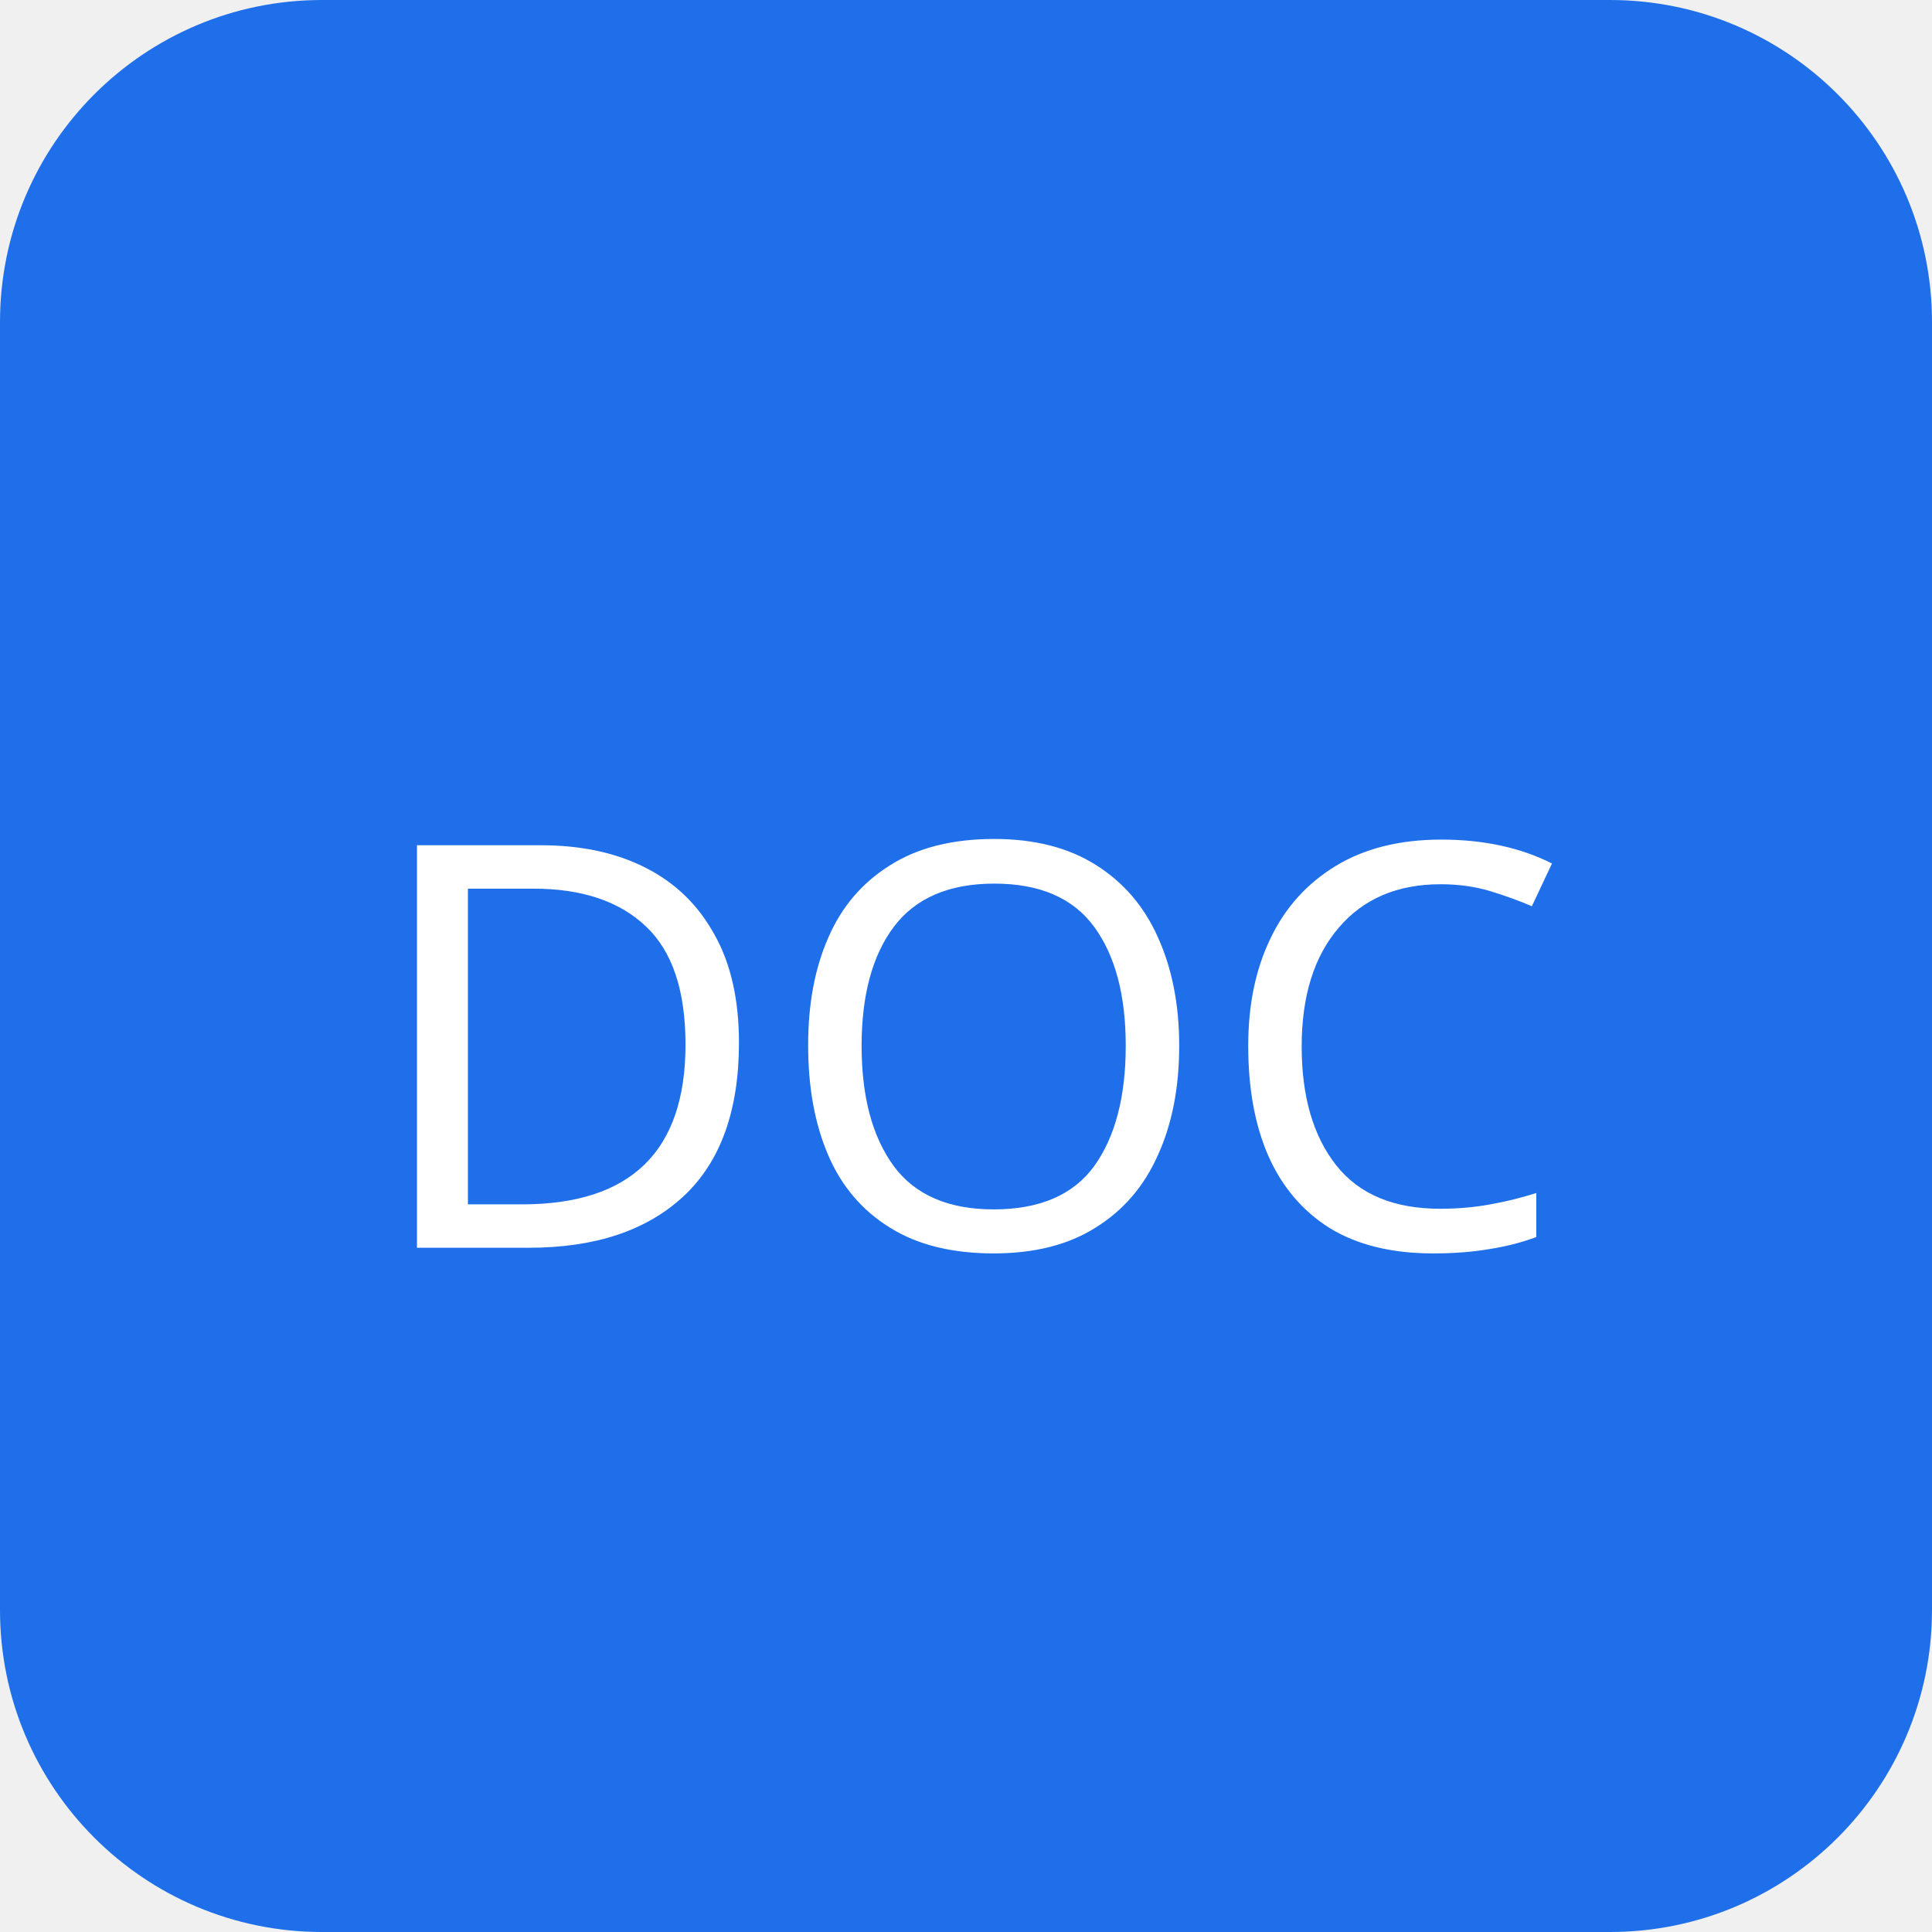
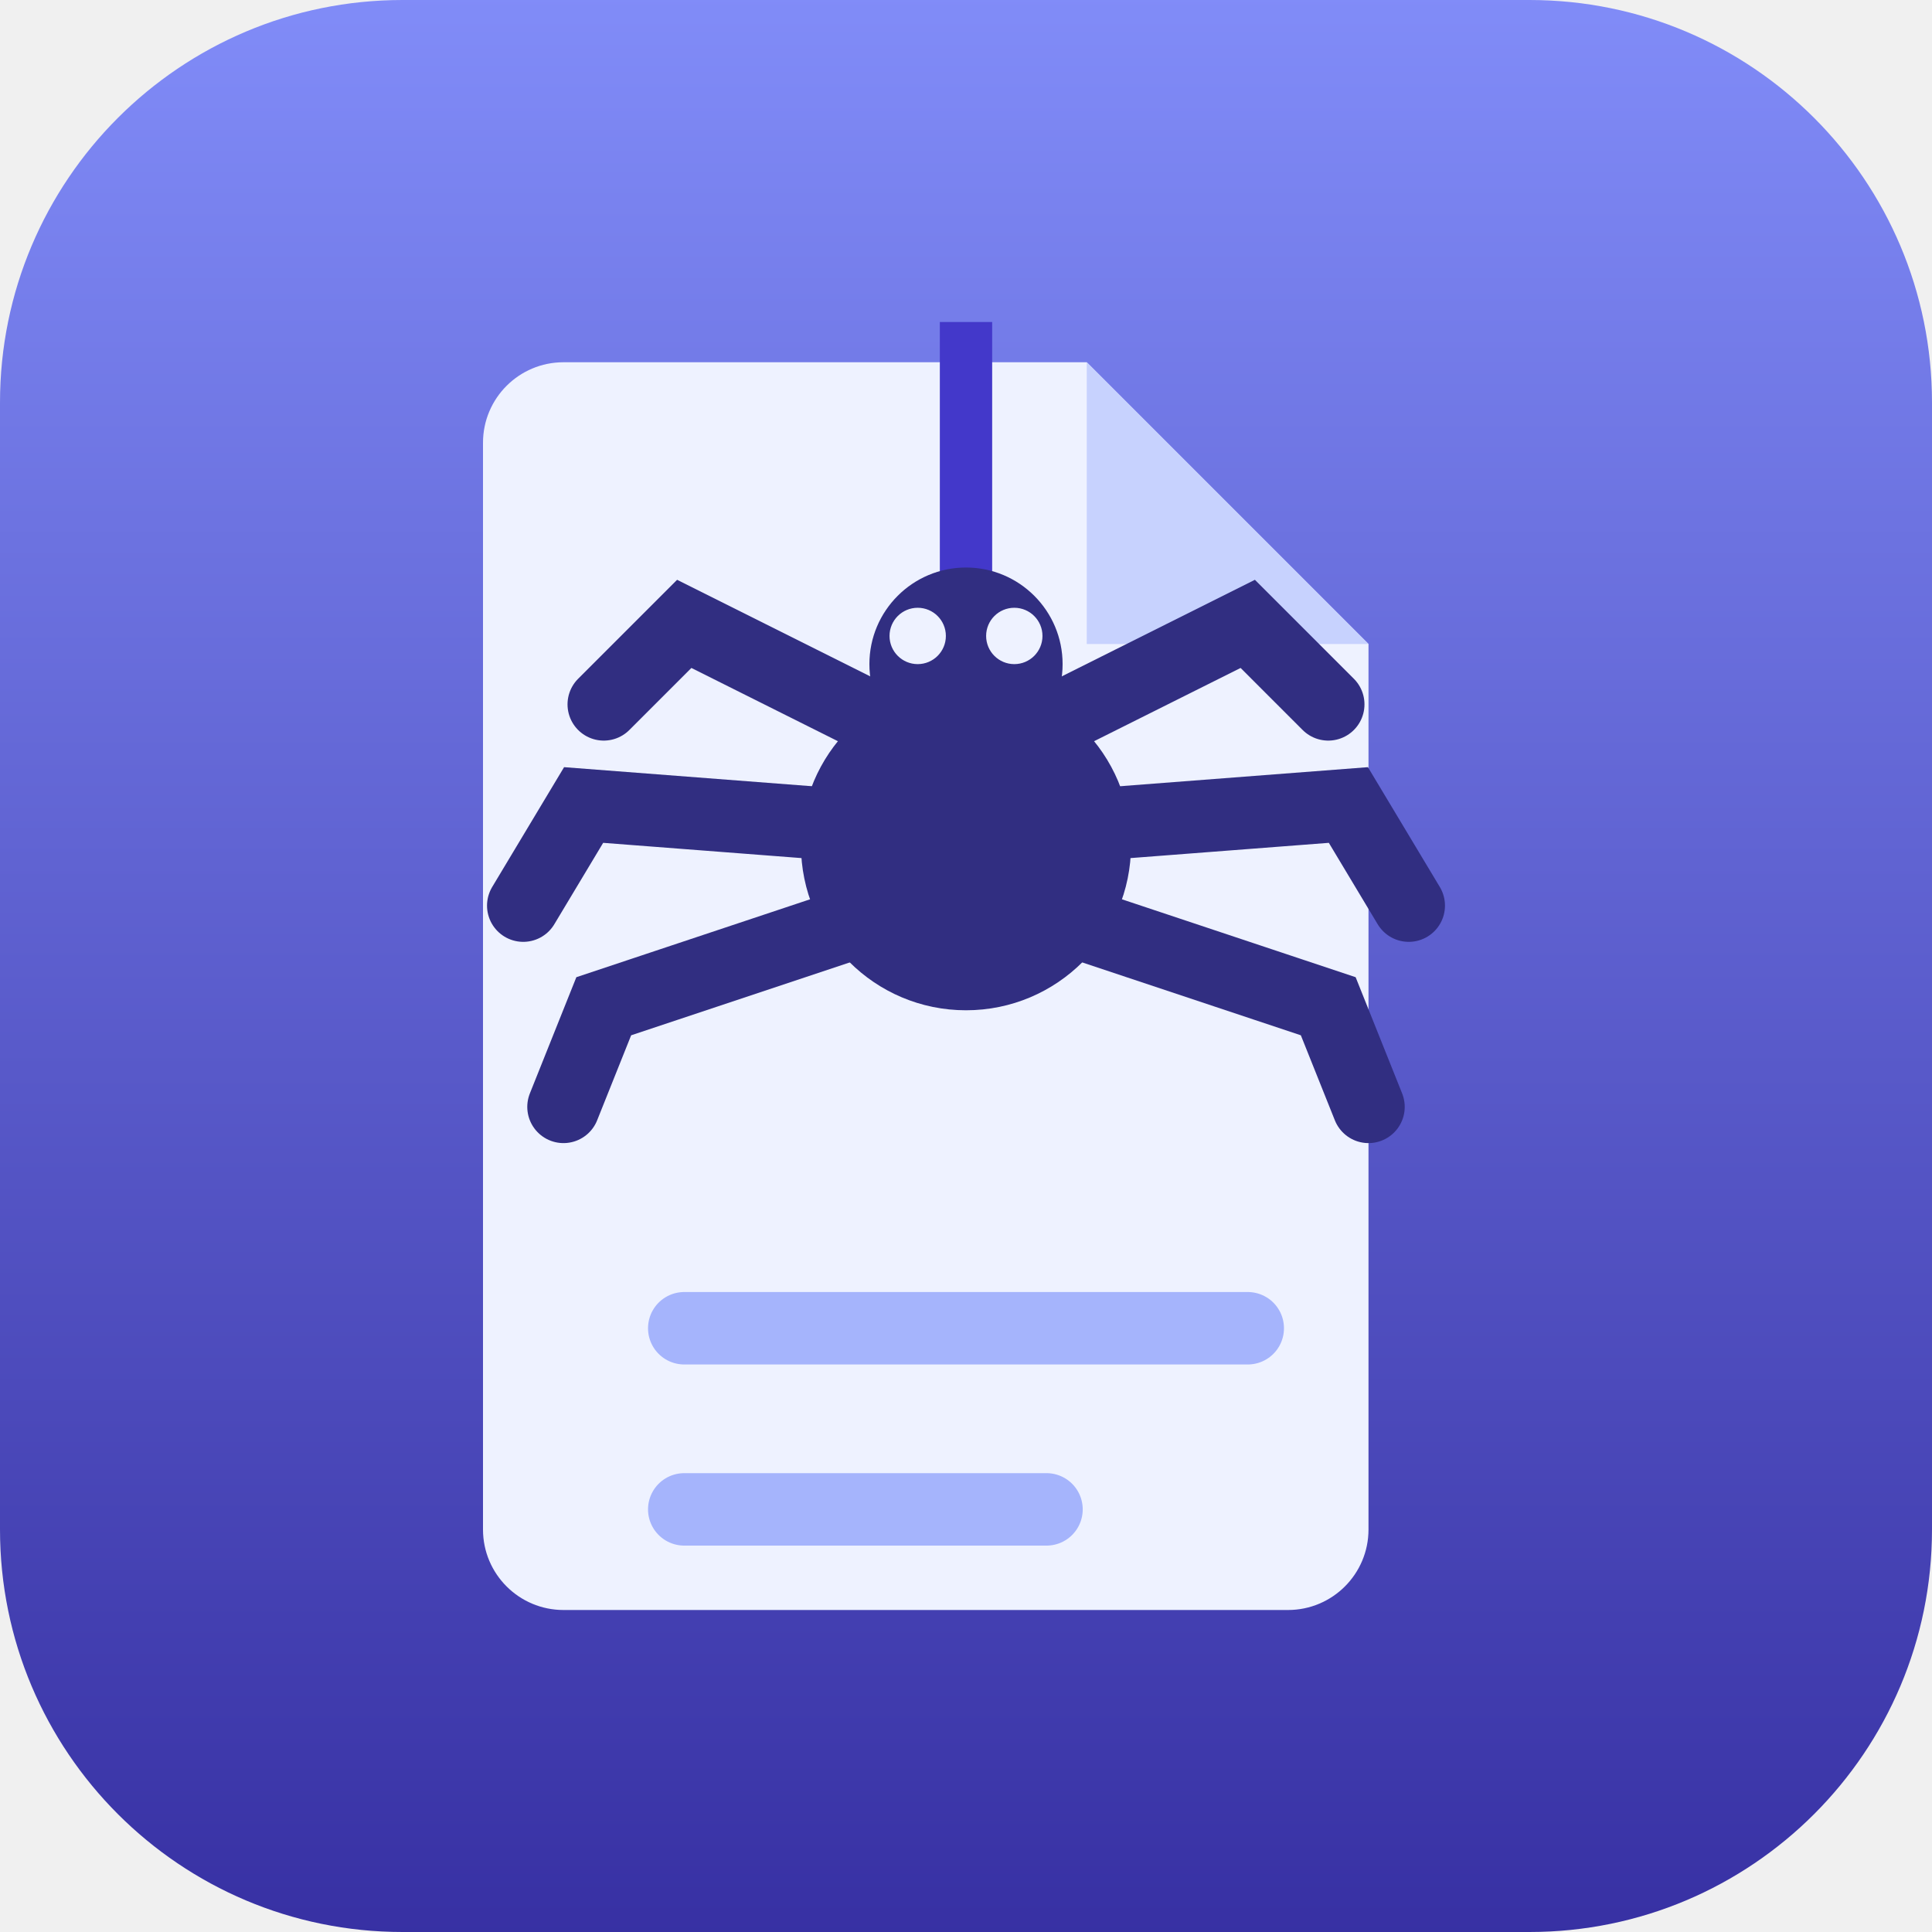
<svg xmlns="http://www.w3.org/2000/svg" width="48" height="48" viewBox="0 0 48 48">
-   <rect width="48" height="48" rx="8" fill="#1f6feb" />
-   <text x="24" y="31" font-family="sans-serif" font-size="14" fill="#fff" text-anchor="middle">DOC</text>
+   <defs>
+     <linearGradient id="bg" x1="0" y1="0" x2="0" y2="1">
+       <stop offset="0" stop-color="#818cf8" />
+       <stop offset="1" stop-color="#3730a3" />
+     </linearGradient>
+   </defs>
+   <rect width="48" height="48" rx="10" fill="url(#bg)" />
+   <path d="M12 11a2 2 0 0 1 2-2h13l7 7v22a2 2 0 0 1-2 2H14a2 2 0 0 1-2-2z" fill="#eef2ff" />
+   <path d="M27 9v7h7z" fill="#c7d2fe" />
+   <g stroke="#a5b4fc" stroke-width="1.8" stroke-linecap="round">
+     <path d="M17 33h14M17 37.5h9" />
+   </g>
+   <line x1="24" y1="8" x2="24" y2="15" stroke="#4338ca" stroke-width="1.3" />
+   <g stroke="#312e81" stroke-width="1.8" stroke-linecap="round" fill="none">
+     <polyline points="26,18 31,15.5 33,17.5" />
+     <polyline points="27,20.5 33.5,20 35,22.5" />
+     <polyline points="27,23 33,25 34,27.5" />
+     <polyline points="22,18 17,15.5 15,17.5" />
+     <polyline points="21,20.5 14.5,20 13,22.5" />
+     <polyline points="21,23 15,25 14,27.5" />
+   </g>
+   <circle cx="24" cy="16.5" r="2.4" fill="#312e81" />
+   <circle cx="24" cy="21" r="4.1" fill="#312e81" />
+   <circle cx="22.8" cy="15.8" r="0.7" fill="#eef2ff" />
+   <circle cx="25.2" cy="15.8" r="0.7" fill="#eef2ff" />
</svg>
